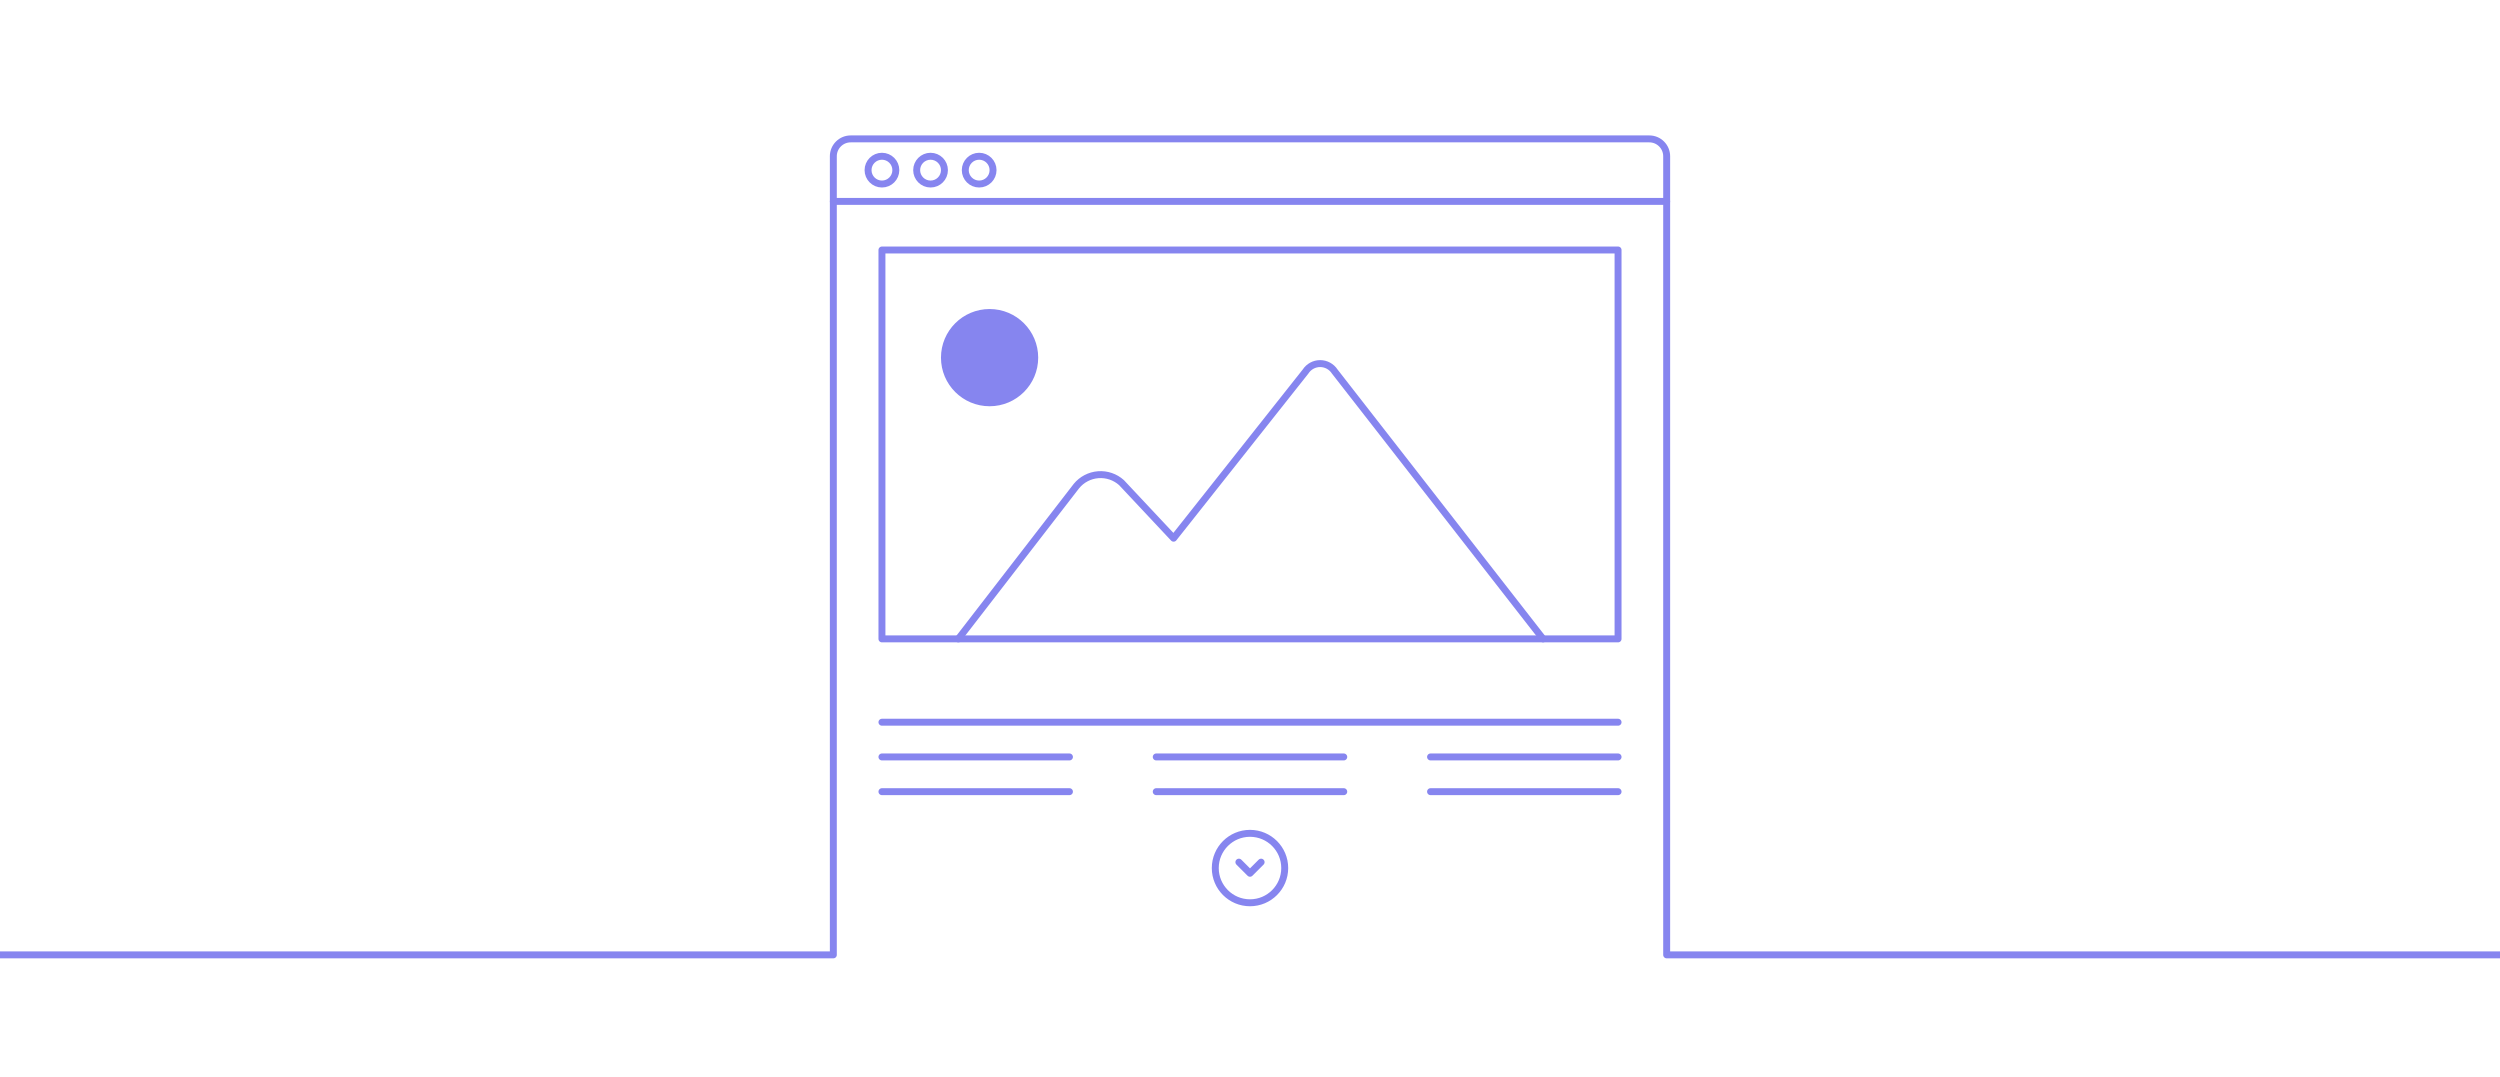
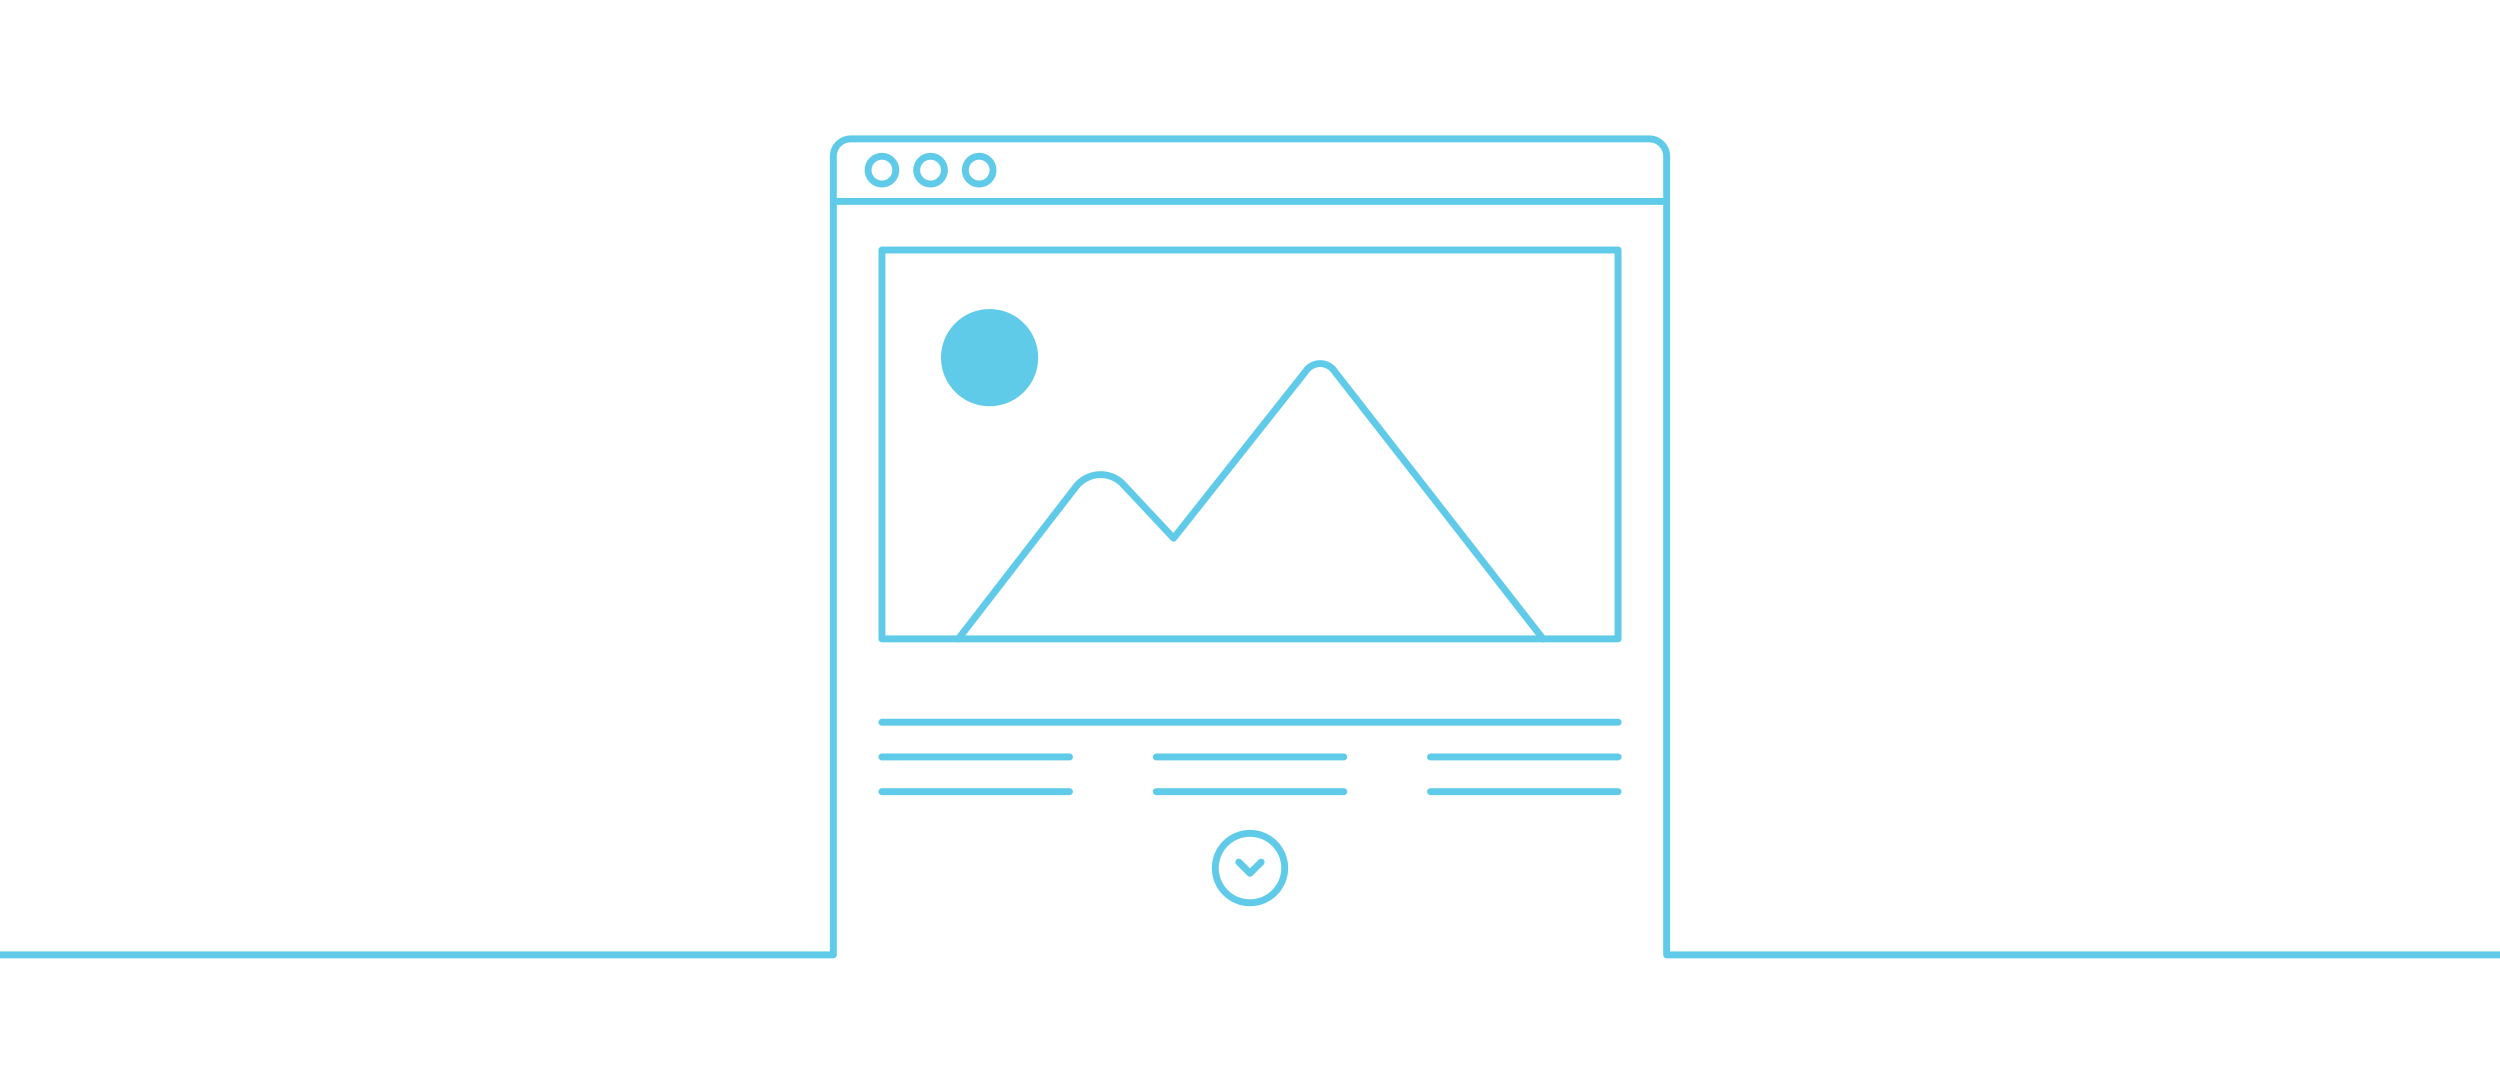
<svg xmlns="http://www.w3.org/2000/svg" version="1.1" id="svg-animation-example" class="under-construction" x="0" y="0" width="700" height="280" viewBox="0 0 720 310" xml:space="preserve" aria-hidden="true">
  <defs>
    <clipPath id="mask-page">
      <path class="stroke-alt stroke-width linecap" d="m240,275 l240,0 0,-217 -240,0z" />
    </clipPath>
  </defs>
  <g clip-path="url(#mask-page)">
    <g class="move-page">
      <path class="stroke stroke-width linecap" d="m0,275 m254,-203 l212,0 0,112 -212,0z" fill="none" />
      <path class="stroke-alt stroke-width linecap" d="m0,275 m272,-172 a13 13 180 0 1 26,0 a13 13 180 0 1 -26,0" fill="none" />
      <path class="stroke stroke-width linecap" d="m0,275 m254,-203 m22,112 l34,-44 a9 9 180 0 1 13,-1 l15,16 38,-48 a5 5 180 0 1 8.4,0 l60,77" fill="none" />
      <path class="stroke stroke-width linecap" d="m0,275 m254,-67 l212,0 m-212,10 l54,0 m25,0 l54,0 m25,0 l54,0 m-212,10 l54,0 m25,0 l54,0 m25,0 l54,0" fill="none" />
      <path class="stroke stroke-width linecap" d="m350,250 a10 10 180 0 1 20,0 a10 10 180 0 1 -20,0 m6.8,-1.7 l3.2,3.2 3.2,-3.2" fill="none" />
      <path class="stroke stroke-width linecap" d="m318,290 l0,430" fill="none" />
      <path class="stroke stroke-width linecap" d="m333,306 l54,0 m-54,10 l54,0 m-54,10 l133,0 m-133,10 l133,0" fill="none" />
      <path class="stroke stroke-width linecap" d="m333,356 l133,0 0,78 -133,0 0,-78 m0,90 l54,0 m-54,10 l54,0 m-54,20 133,0 0,78 -133,0 0,-78 m0,90 l54,0 m-54,10 l54,0 m-54,20 133,0 0,78 -133,0 0,-78 m0,90 l54,0 m-54,10 l54,0 m-54,20" fill="none" />
      <path class="stroke stroke-width linecap" d="m0,680 m0,275 m254,-203 l212,0 0,112 -212,0z" fill="none" />
      <path class="stroke-alt stroke-width linecap" d="m0,680 m0,275 m272,-172 a13 13 180 0 1 26,0 a13 13 180 0 1 -26,0" fill="none" />
      <path class="stroke stroke-width linecap" d="m0,680 m0,275 m254,-203 m22,112 l34,-44 a9 9 180 0 1 13,-1 l15,16 38,-48 a5 5 180 0 1 8.4,0 l60,77" fill="none" />
      <path class="stroke stroke-width linecap" d="m0,680 m0,275 m254,-67 l212,0 m-212,10 l54,0 m25,0 l54,0 m25,0 l54,0 m-212,10 l54,0 m25,0 l54,0 m25,0 l54,0" fill="none" />
      <path class="stroke stroke-width linecap" d="m0,680 m350,250 a10 10 180 0 1 20,0 a10 10 180 0 1 -20,0 m6.8,-1.7 l3.2,3.2 3.2,-3.2" fill="none" />
    </g>
    <g class="move-menu">
      <g>
        <path class="stroke stroke-width linecap" d="m254,306 l54,0 m-54,10 l54,0 m-54,10 l54,0 m-54,10 l54,0" fill="none" />
      </g>
    </g>
  </g>
  <g class="fade-button" opacity="0">
    <path class="stroke-background stroke-overlay linecap" d="m350,250 a10 10 180 0 1 20,0 a10 10 180 0 1 -20,0 m6.8,-1.7 l3.2,3.2 3.2,-3.2" fill="none" />
    <path class="stroke-alt stroke-width linecap" d="m350,250 a10 10 180 0 1 20,0 a10 10 180 0 1 -20,0 m6.8,-1.7 l3.2,3.2 3.2,-3.2" fill="none" />
  </g>
  <path class="stroke stroke-width linecap" d="m0,275 l240,0 0,-230 a5 5 90 0 1 5,-5 l230,0 a5 5 90 0 1 5,5 l0,230 240,0" fill="none" />
  <path class="stroke stroke-width linecap" d="m0,275 m240,-217 l240,0" fill="none" />
  <path class="stroke stroke-width linecap" d="m0,275 m240,-226 m10,0 a4 4 180 0 1 8,0 a4 4 180 0 1 -8,0 m14,0 a4 4 180 0 1 8,0 a4 4 180 0 1 -8,0 m14,0 a4 4 180 0 1 8,0 a4 4 180 0 1 -8,0" fill="none" />
  <defs>
    <style>
            .under-construction {
                width: 100%;
            }

            .under-construction .stroke-background {
-                 stroke: #8685ef;
+                 stroke: #60CBE8;
            }

            .under-construction .stroke {
-                 stroke: #8685ef;
+                 stroke: #60CBE8;
            }

            .under-construction .stroke-alt {
-                 stroke: #8685ef;
-                 fill: #8685ef;
+                 stroke: #60CBE8;
+                 fill: #60CBE8;
            }

            .under-construction .stroke-width {
                stroke-width: 2;
            }

            .under-construction .stroke-overlay {
                stroke-width: 3;
            }

            .under-construction .linecap {
                stroke-linecap: round;
                stroke-linejoin: round;
            }

            .under-construction .fade-button,
            .under-construction .move-page,
            .under-construction .move-menu {
                animation-duration: 5500ms;
                animation-timing-function: ease;
                animation-delay: 100ms;
                animation-iteration-count: infinite;
            }

            .under-construction .fade-button {
                animation-name: fade-button;
            }

            .under-construction .move-page {
                animation-name: move-page;
            }

            .under-construction .move-menu {
                animation-name: move-menu;
            }

            @keyframes fade-button {

                0%,
                12%,
                100% {
                    opacity: 0;
                }

                9%,
                11% {
                    opacity: 1;
                }
            }

            @keyframes move-page {

                0%,
                14%,
                100% {
                    transform: translateY(0px);
                    animation-timing-function: ease-in;
                }

                28% {
                    transform: translateY(-220px);
                    animation-timing-function: linear;
                }

                80%,
                100% {
                    transform: translateY(-680px);
                    animation-timing-function: linear;
                }
            }

            @keyframes move-menu {

                0%,
                14%,
                100% {
                    transform: translateY(0px);
                    animation-timing-function: ease-in;
                }

                28%,
                68.696% {
                    transform: translateY(-220px);
                    animation-timing-function: linear;
                }

                80% {
                    transform: translateY(-320px);
                    animation-timing-function: linear;
                }

                100% {
                    transform: translateY(-680px);
                    animation-timing-function: linear;
                }
            }
        </style>
  </defs>
</svg>
